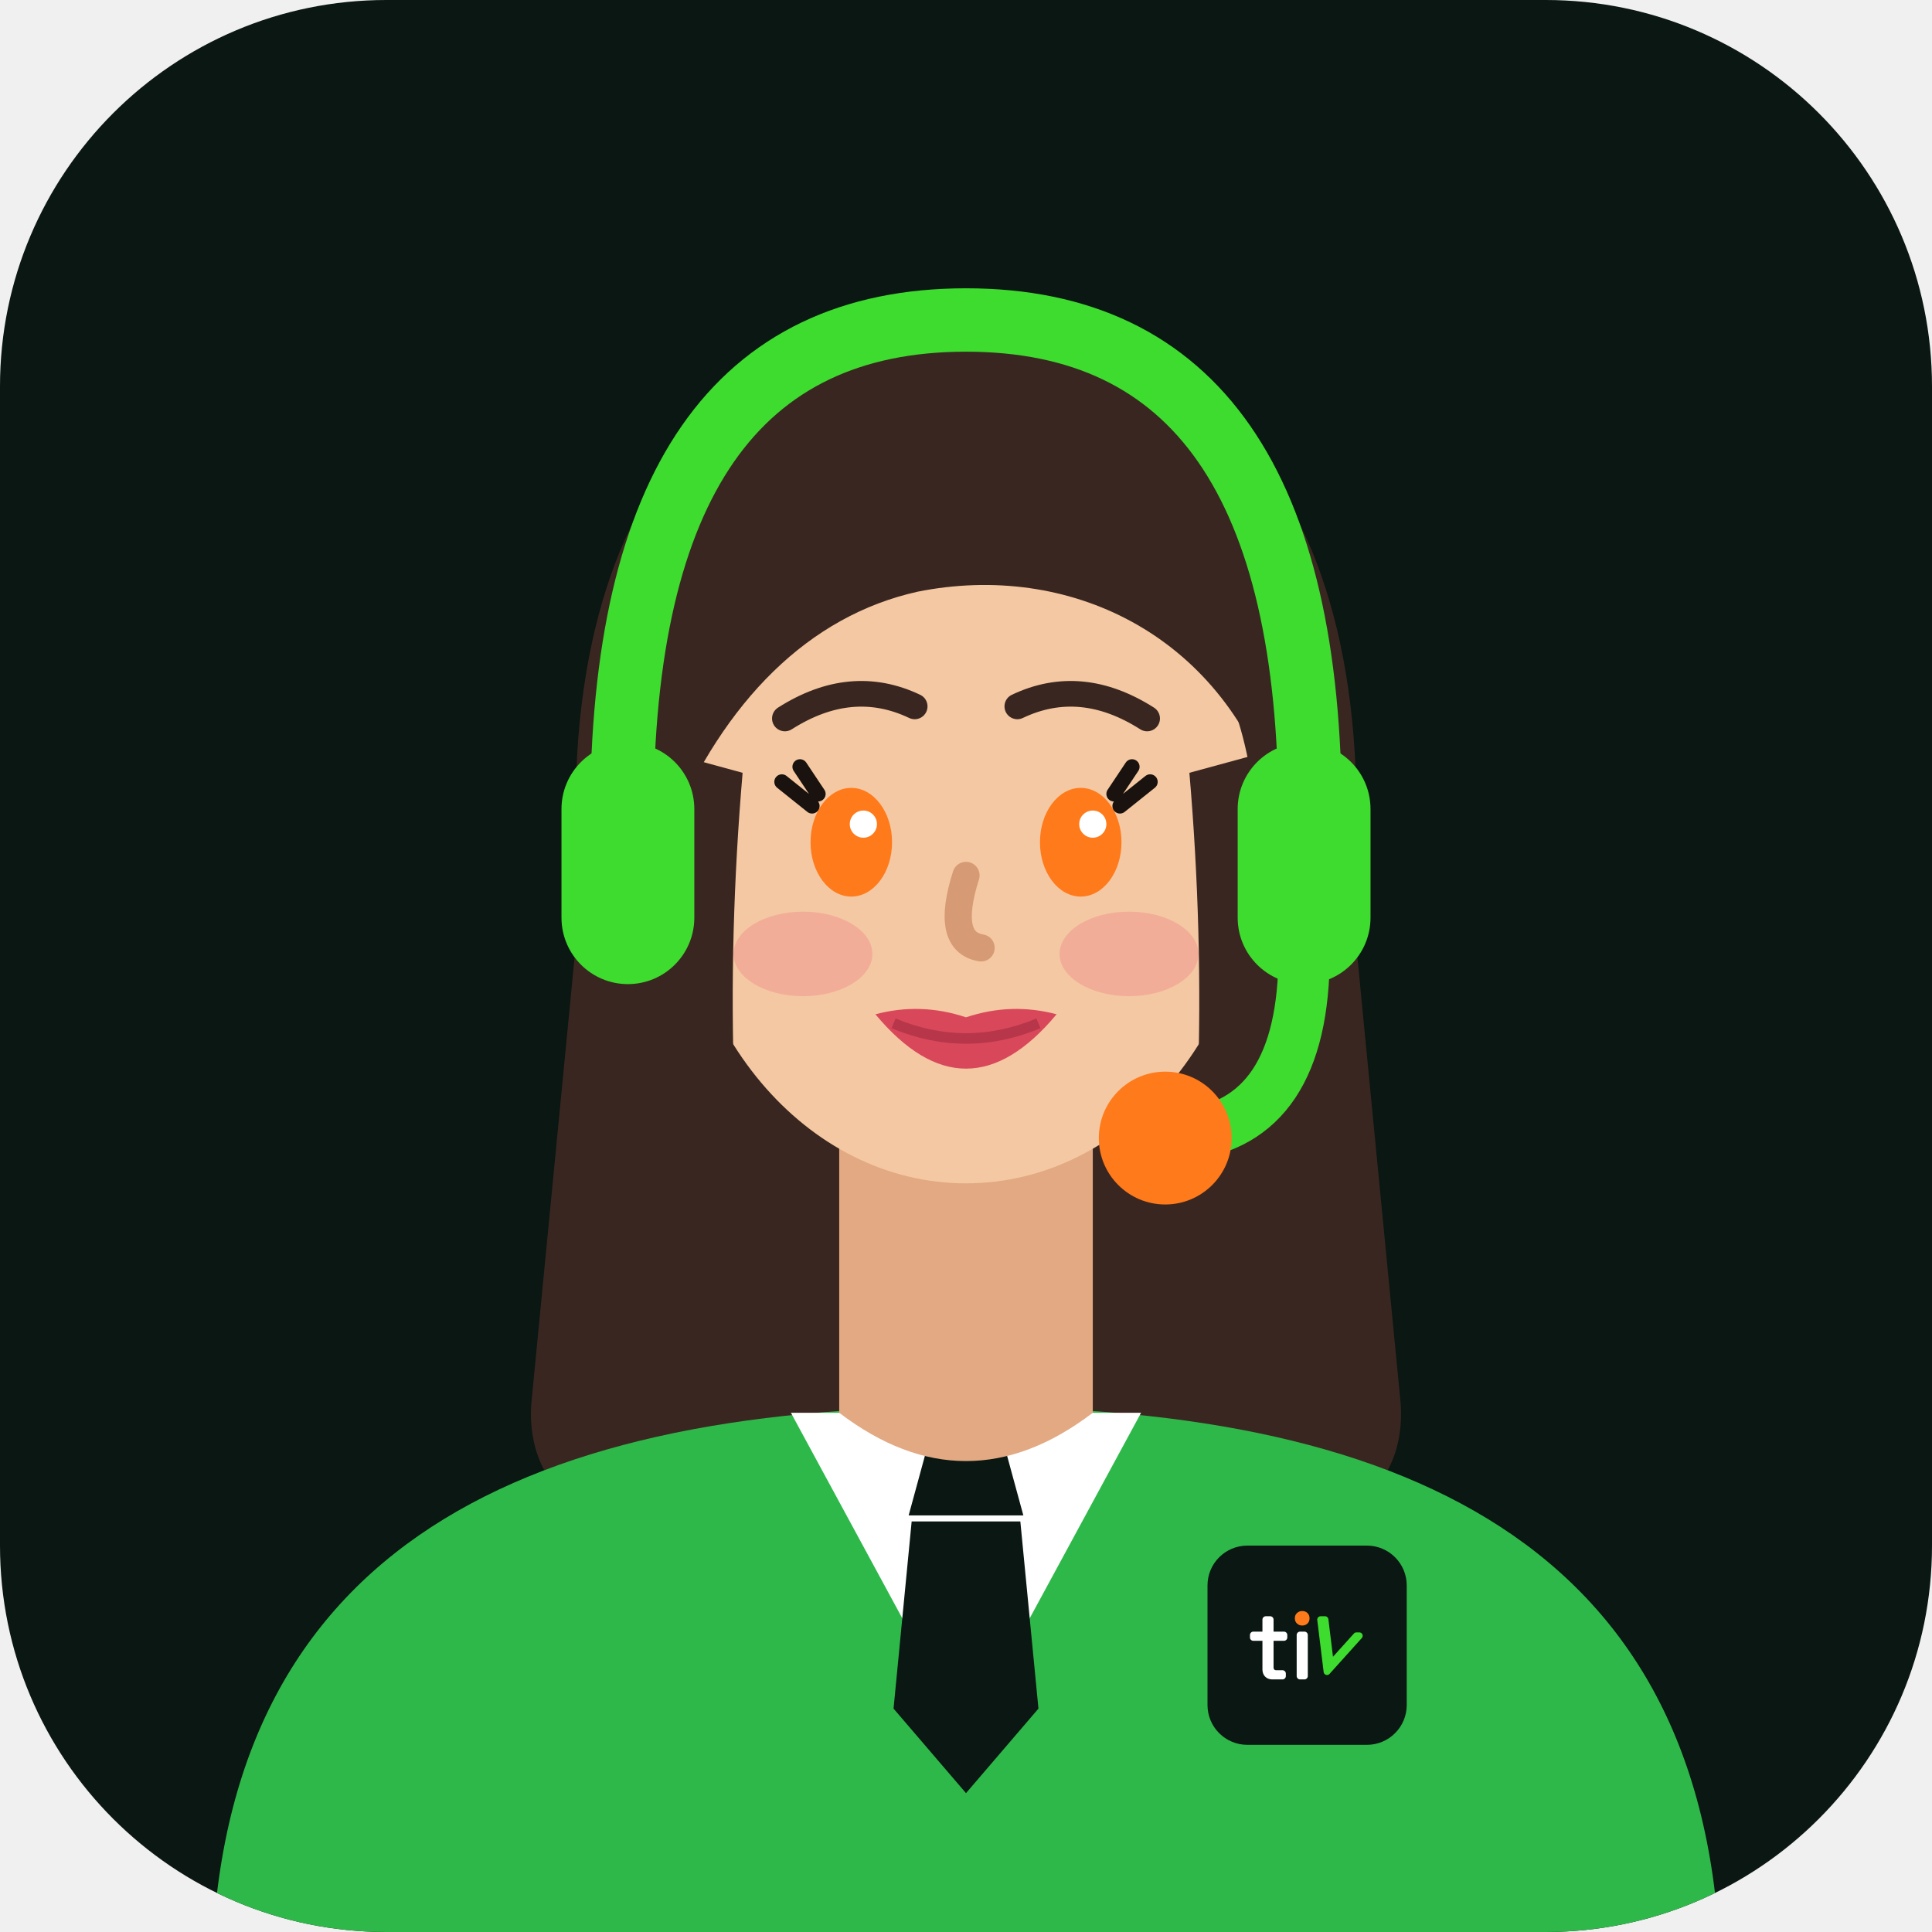
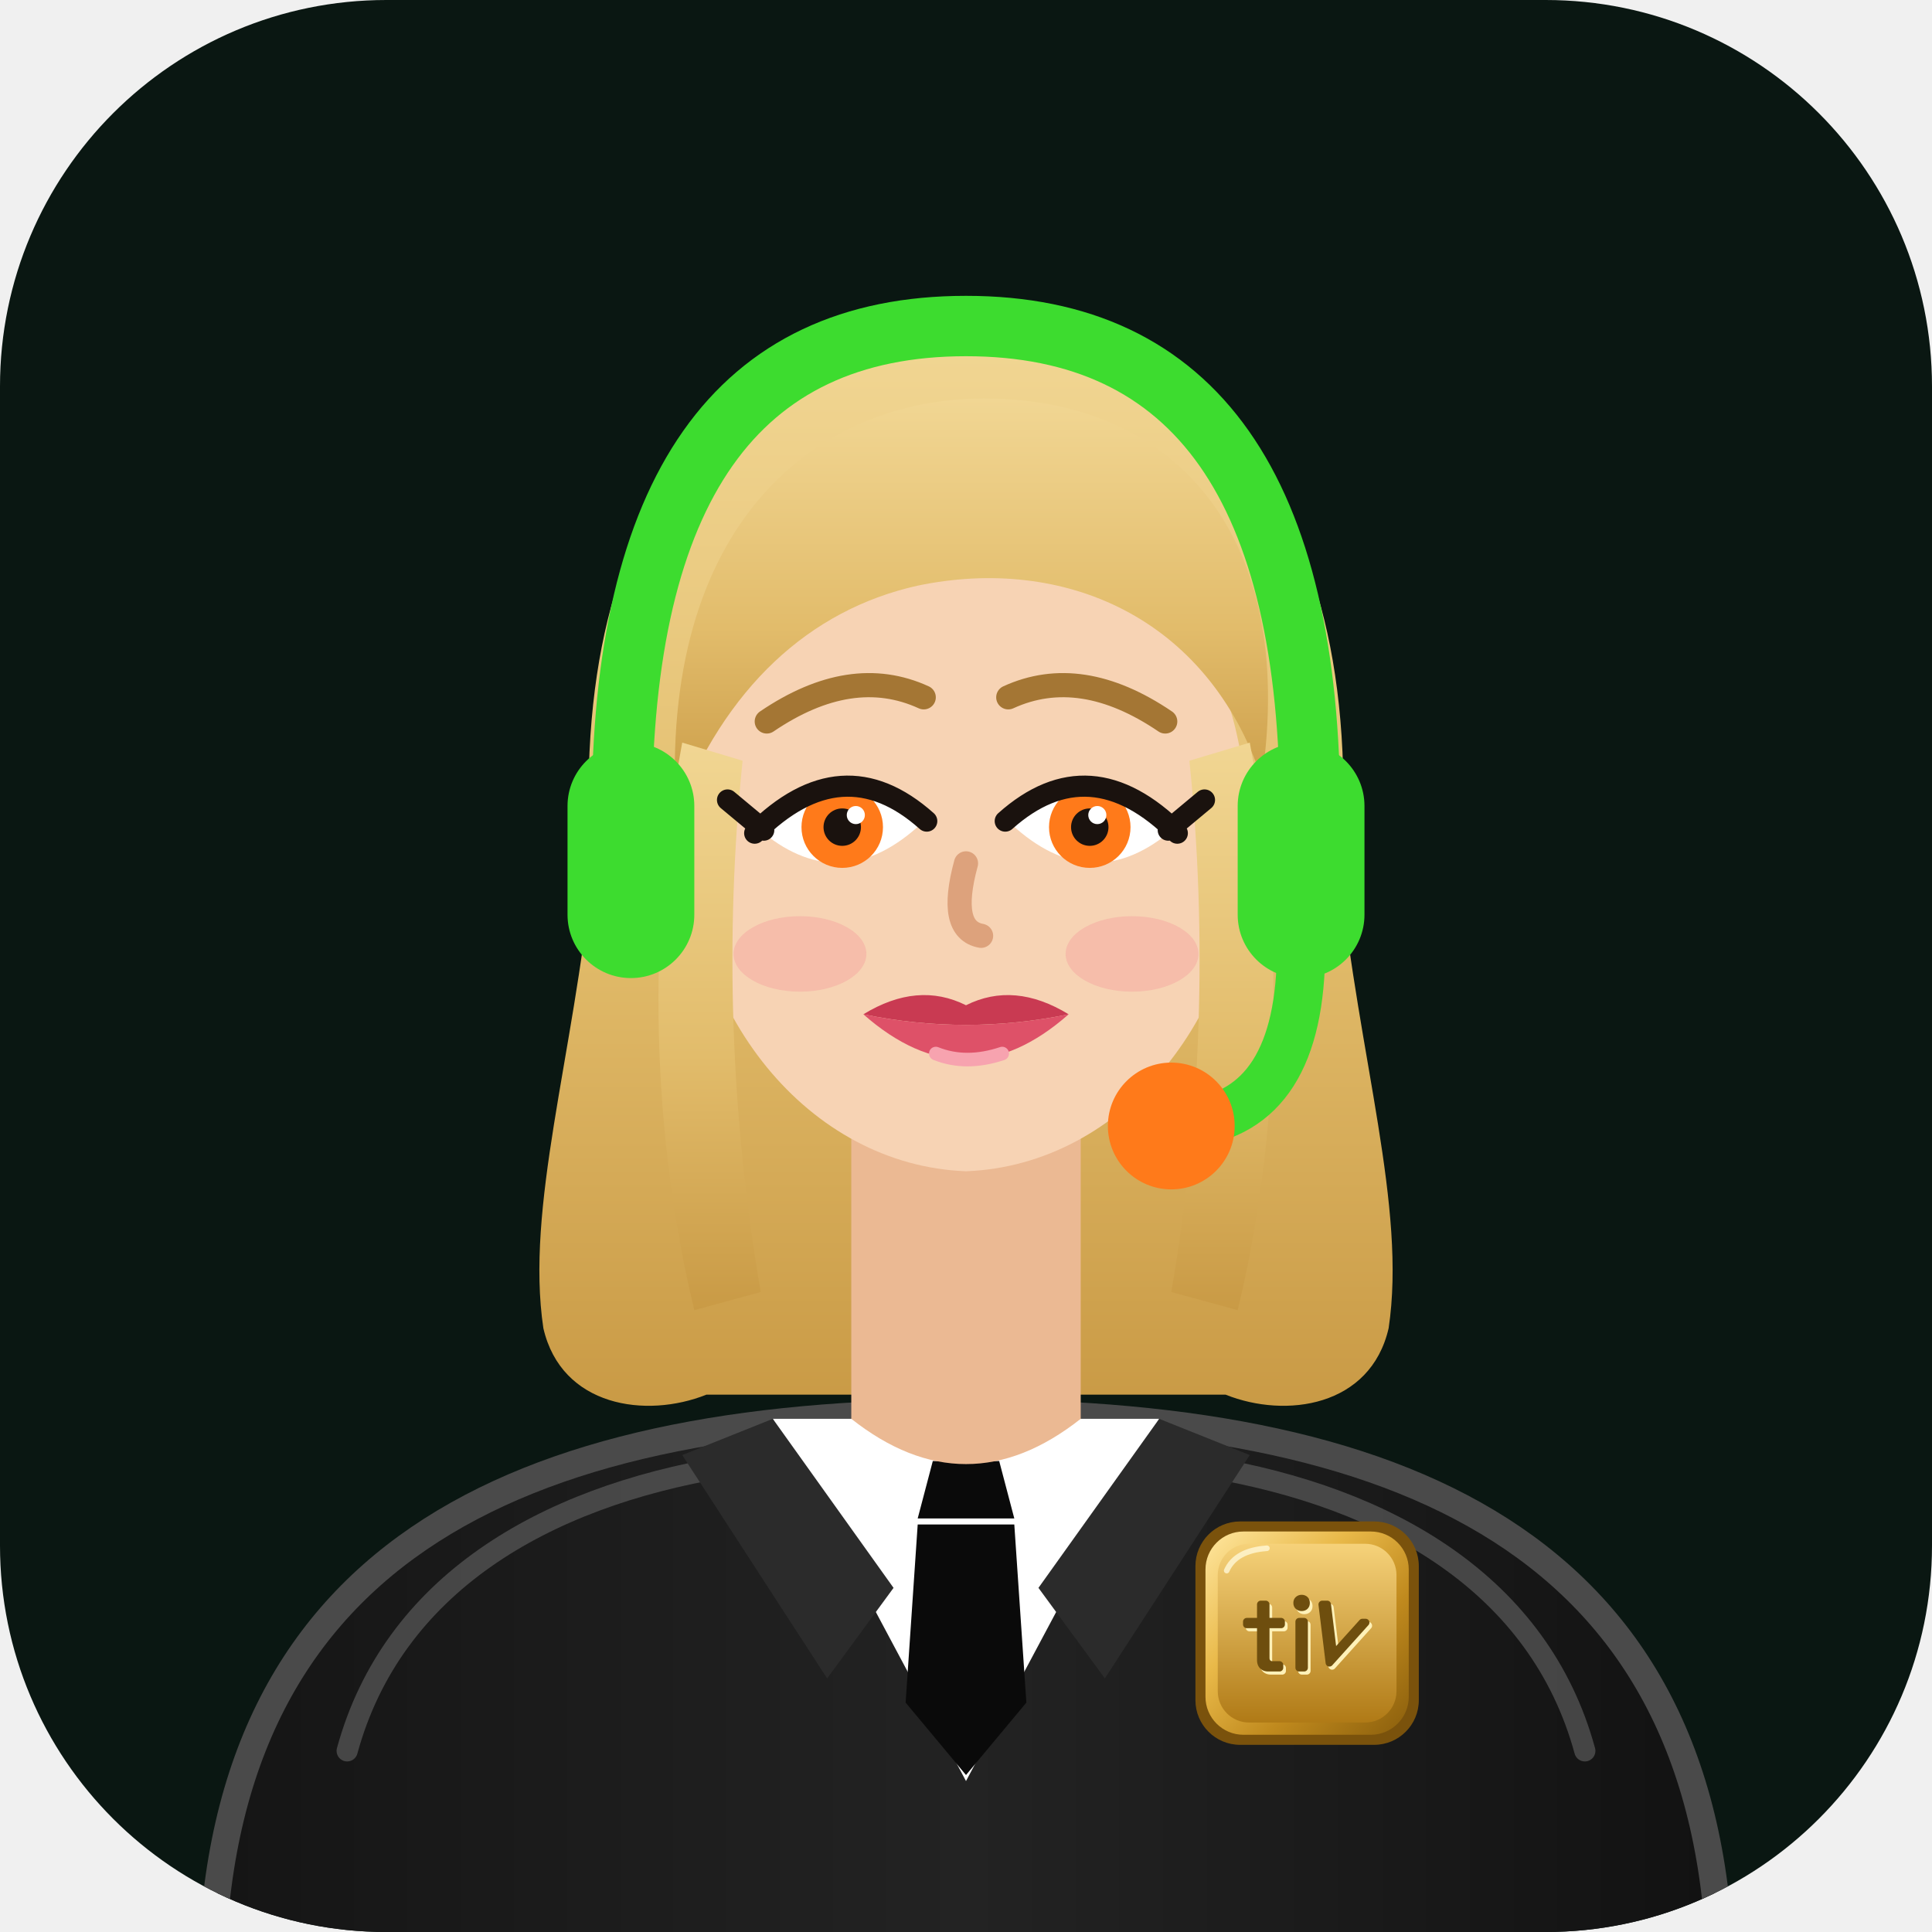
<svg xmlns="http://www.w3.org/2000/svg" viewBox="0 0 64 64" role="img" aria-label="Tika — TikAlgo AI assistant">
-   <clipPath id="fr">
-     <rect width="64" height="64" rx="12.8" />
-   </clipPath>
+   <defs>
+     <clipPath id="fr">
+       <rect width="64" height="64" rx="12.8" />
+     </clipPath>
+     <linearGradient id="hair" x1="0" y1="0" x2="0" y2="1">
+       <stop offset="0" stop-color="#F1D693" />
+       <stop offset=".55" stop-color="#E2BC6B" />
+       <stop offset="1" stop-color="#C99A45" />
+     </linearGradient>
+     <linearGradient id="suit" x1="0" y1="0" x2="1" y2="0">
+       <stop offset="0" stop-color="#151515" />
+       <stop offset=".5" stop-color="#232323" />
+       <stop offset="1" stop-color="#121212" />
+     </linearGradient>
+   </defs>
  <rect width="64" height="64" rx="12.8" fill="#0A1712" />
  <g clip-path="url(#fr)">
-     <path d="M19.2 30 C18 15.5 25 10.6 32 10.6 C39 10.6 46 15.5 44.8 30 L46.4 46.5 C46.6 49.6 44 51 41.6 50.2 L22.4 50.2 C20 51 17.4 49.6 17.6 46.5 Z" fill="#3A2620" />
-     <path d="M7 66 C7 51.5 17 46.6 32 46.6 C47 46.6 57 51.5 57 66 Z" fill="#2FB84A" />
-     <path d="M26.2 46.8 L32 57.5 L37.8 46.8 Z" fill="#FFFFFF" />
-     <path d="M30.7 48 H33.3 L33.9 50.2 H30.1 Z" fill="#0A1712" />
-     <path d="M30.2 50.4 H33.8 L34.4 56.6 L32 59.4 L29.6 56.6 Z" fill="#0A1712" />
-     <path d="M27.8 37.5 H36.2 V46.8 Q32 50 27.8 46.8 Z" fill="#E2A982" />
-     <ellipse cx="32" cy="27.8" rx="9.6" ry="11.4" fill="#F4C8A2" />
-     <ellipse cx="26.6" cy="31.6" rx="2.3" ry="1.4" fill="#F08C8C" opacity=".45" />
-     <ellipse cx="37.4" cy="31.6" rx="2.3" ry="1.4" fill="#F08C8C" opacity=".45" />
-     <path d="M22.2 27.5 C21.6 17 27 13 32.6 13 C39 13 43.2 17.4 42.2 26.4 C40.4 21 35.4 18.6 30.4 19.6 C26.8 20.4 24 23.2 22.2 27.5 Z" fill="#3A2620" />
-     <path d="M22.4 25 C21.2 32 21.4 40 23.2 47 L25.4 46.2 C24.2 39.6 24 32.6 24.6 25.6 Z" fill="#3A2620" />
-     <path d="M41.6 25 C42.8 32 42.6 40 40.8 47 L38.6 46.2 C39.8 39.6 40 32.6 39.4 25.6 Z" fill="#3A2620" />
-     <path d="M26 23.8 Q28.2 22.4 30.3 23.4" fill="none" stroke="#3A2620" stroke-width=".85" stroke-linecap="round" />
-     <path d="M33.7 23.4 Q35.8 22.4 38 23.8" fill="none" stroke="#3A2620" stroke-width=".85" stroke-linecap="round" />
-     <ellipse cx="28.2" cy="27.9" rx="1.35" ry="1.8" fill="#FF7A1A" />
-     <circle cx="28.6" cy="27.3" r=".45" fill="#FFFFFF" />
-     <ellipse cx="35.8" cy="27.9" rx="1.35" ry="1.8" fill="#FF7A1A" />
-     <circle cx="36.2" cy="27.3" r=".45" fill="#FFFFFF" />
-     <path d="M26.9 26.7 L25.9 25.9 M27.1 26.3 L26.5 25.4" fill="none" stroke="#1A120E" stroke-width=".5" stroke-linecap="round" />
-     <path d="M37.1 26.7 L38.1 25.9 M36.9 26.3 L37.5 25.4" fill="none" stroke="#1A120E" stroke-width=".5" stroke-linecap="round" />
-     <path d="M32 29 Q31.3 31.2 32.5 31.4" fill="none" stroke="#D69A74" stroke-width=".9" stroke-linecap="round" />
-     <path d="M29 33.6 Q30.5 33.2 32 33.7 Q33.5 33.2 35 33.6 Q32 37.2 29 33.6 Z" fill="#D9475A" />
-     <path d="M29.6 33.9 Q32 34.9 34.4 33.9" fill="none" stroke="#B8364A" stroke-width=".35" />
-     <path d="M20.6 27 Q20.6 10.6 32 10.6 Q43.4 10.6 43.4 27" fill="none" stroke="#3DDC2F" stroke-width="2.1" stroke-linecap="round" />
-     <rect x="18.6" y="24.6" width="4.4" height="8" rx="2.2" fill="#3DDC2F" />
-     <rect x="41" y="24.6" width="4.4" height="8" rx="2.2" fill="#3DDC2F" />
-     <path d="M43.2 31.6 Q43.2 37.2 39.2 37.6" fill="none" stroke="#3DDC2F" stroke-width="1.7" stroke-linecap="round" />
-     <circle cx="38.6" cy="37.7" r="2.2" fill="#FF7A1A" />
-     <svg x="40" y="51.2" width="6.6" height="6.6" viewBox="0 0 205.96 205.96">
-       <rect width="205.96" height="205.96" rx="41.19" fill="#0A1712" />
+     <path d="M19.6 29 C18.6 15.6 25 11 32 11 C39 11 45.4 15.6 44.4 29 C45 35 46.6 40 46 44 C45.4 46.6 42.6 47 40.6 46.2 L23.4 46.2 C21.4 47 18.6 46.6 18 44 C17.4 40 19 35 19.6 29 Z" fill="url(#hair)" />
+     <path d="M7 66 C7 51.5 17 46.8 32 46.8 C47 46.8 57 51.5 57 66 Z" fill="url(#suit)" stroke="#4A4A4A" stroke-width=".9" />
+     <path d="M11.5 58 C13 52.5 18 49.6 24 48.6" fill="none" stroke="#5A5A5A" stroke-width=".7" stroke-linecap="round" opacity=".7" />
+     <path d="M52.5 58 C51 52.5 46 49.6 40 48.6" fill="none" stroke="#5A5A5A" stroke-width=".7" stroke-linecap="round" opacity=".7" />
+     <path d="M25.6 47 L32 59 L38.4 47 Z" fill="#FFFFFF" />
+     <path d="M25.6 47 L29.6 52.6 L27.4 55.6 L22.6 48.2 Z" fill="#2B2B2B" />
+     <path d="M38.4 47 L34.4 52.6 L36.6 55.6 L41.4 48.2 Z" fill="#2B2B2B" />
+     <path d="M30.9 48.4 H33.1 L33.6 50.3 H30.4 Z" fill="#0A0A0A" />
+     <path d="M30.4 50.5 H33.6 L34 56.4 L32 58.8 L30 56.4 Z" fill="#0A0A0A" />
+     <path d="M28.2 37.6 H35.8 V47 Q32 50 28.2 47 Z" fill="#EBB993" />
+     <path d="M32 16.8 C37.4 16.8 41.3 21 41.3 27.4 C41.3 33.6 37.2 38.6 32 38.8 C26.8 38.6 22.7 33.6 22.7 27.4 C22.7 21 26.6 16.8 32 16.8 Z" fill="#F7D3B4" />
+     <ellipse cx="26.5" cy="31.6" rx="2.2" ry="1.25" fill="#F49A9A" opacity=".4" />
+     <ellipse cx="37.5" cy="31.6" rx="2.2" ry="1.25" fill="#F49A9A" opacity=".4" />
+     <path d="M22.4 27 C21.8 17.4 27 13.2 32.6 13.2 C38.8 13.2 43 17.6 41.8 25.8 C40 20.4 35.2 18.4 30.4 19.4 C26.8 20.2 24 22.8 22.4 27 Z" fill="url(#hair)" />
+     <path d="M22.6 24.6 C21.4 31 21.6 37.6 23 43.4 L25.2 42.8 C24.2 37 24 31 24.6 25.2 Z" fill="url(#hair)" />
+     <path d="M41.4 24.6 C42.6 31 42.4 37.6 41 43.4 L38.8 42.8 C39.8 37 40 31 39.4 25.2 Z" fill="url(#hair)" />
+     <path d="M25.4 23.9 Q28.2 22 30.6 23.1" fill="none" stroke="#A47634" stroke-width=".8" stroke-linecap="round" />
+     <path d="M33.4 23.1 Q35.8 22 38.6 23.9" fill="none" stroke="#A47634" stroke-width=".8" stroke-linecap="round" />
+     <path d="M25.3 27.6 Q27.9 25.1 30.5 27.3 Q27.9 29.7 25.3 27.6 Z" fill="#FFFFFF" />
+     <path d="M38.7 27.6 Q36.1 25.1 33.5 27.3 Q36.1 29.7 38.7 27.6 Z" fill="#FFFFFF" />
+     <circle cx="27.9" cy="27.4" r="1.35" fill="#FF7A1A" />
+     <circle cx="36.1" cy="27.4" r="1.35" fill="#FF7A1A" />
+     <circle cx="27.9" cy="27.4" r=".62" fill="#1A120E" />
+     <circle cx="36.1" cy="27.4" r=".62" fill="#1A120E" />
+     <circle cx="28.35" cy="27" r=".3" fill="#FFFFFF" />
+     <circle cx="36.35" cy="27" r=".3" fill="#FFFFFF" />
+     <path d="M25 27.6 Q27.9 24.7 30.7 27.2 M25.3 27.5 L24.1 26.5" fill="none" stroke="#1A120E" stroke-width=".7" stroke-linecap="round" />
+     <path d="M39 27.6 Q36.1 24.7 33.3 27.2 M38.7 27.5 L39.9 26.5" fill="none" stroke="#1A120E" stroke-width=".7" stroke-linecap="round" />
+     <path d="M32 28.6 Q31.4 30.8 32.5 31" fill="none" stroke="#DDA27C" stroke-width=".8" stroke-linecap="round" />
+     <path d="M28.6 33.6 Q30.4 32.5 32 33.3 Q33.6 32.5 35.4 33.6 Q32 34.3 28.6 33.6 Z" fill="#C93A52" />
+     <path d="M28.6 33.6 Q32 34.3 35.4 33.6 Q32 36.6 28.6 33.6 Z" fill="#DE5168" />
+     <path d="M31 34.9 Q32 35.3 33.2 34.9" fill="none" stroke="#F7A3AF" stroke-width=".45" stroke-linecap="round" />
+     <path d="M20.6 27 Q20.6 10.8 32 10.8 Q43.4 10.8 43.4 27" fill="none" stroke="#3DDC2F" stroke-width="2" stroke-linecap="round" />
+     <rect x="18.8" y="24.6" width="4.2" height="7.8" rx="2.1" fill="#3DDC2F" />
+     <rect x="41" y="24.6" width="4.2" height="7.8" rx="2.1" fill="#3DDC2F" />
+     <path d="M43.1 31.4 Q43.1 36.8 39.4 37.2" fill="none" stroke="#3DDC2F" stroke-width="1.6" stroke-linecap="round" />
+     <circle cx="38.8" cy="37.3" r="2.1" fill="#FF7A1A" />
+     <svg x="39.6" y="50.4" width="7.4" height="7.4" viewBox="0 0 205.96 205.96">
+       <defs>
+         <linearGradient id="gd" x1="0" y1="0" x2="1" y2="1">
+           <stop offset="0" stop-color="#FFE7A0" />
+           <stop offset=".35" stop-color="#E9B949" />
+           <stop offset=".65" stop-color="#C08A1E" />
+           <stop offset="1" stop-color="#8A5E0C" />
+         </linearGradient>
+         <linearGradient id="gb" x1="0" y1="0" x2="0" y2="1">
+           <stop offset="0" stop-color="#F6D27A" />
+           <stop offset="1" stop-color="#B07A16" />
+         </linearGradient>
+       </defs>
+       <rect width="205.96" height="205.96" rx="41.19" fill="#7A520C" />
+       <rect x="9.27" y="9.27" width="187.42" height="187.42" rx="35.01" fill="url(#gd)" />
+       <rect x="20.60" y="20.60" width="164.77" height="164.77" rx="28.83" fill="url(#gb)" />
+       <g transform="translate(2.47 2.88)">
+         <g transform="translate(41.19 138.33)">
+           <path d="M15.60 -49.48L15.60 -61.80L15.61 -62.06L15.64 -62.33L15.69 -62.59L15.76 -62.84L15.85 -63.09L15.95 -63.33L16.08 -63.57L16.22 -63.79L16.38 -64.00L16.55 -64.20L16.74 -64.39L16.94 -64.56L17.16 -64.71L17.38 -64.85L17.62 -64.97L17.86 -65.07L18.11 -65.16L18.37 -65.22L18.63 -65.27L18.89 -65.29L19.10 -65.30L23.60 -65.30L23.86 -65.29L24.13 -65.26L24.39 -65.21L24.64 -65.14L24.89 -65.05L25.13 -64.95L25.37 -64.82L25.59 -64.68L25.80 -64.52L26.00 -64.35L26.19 -64.16L26.36 -63.96L26.51 -63.74L26.65 -63.52L26.77 -63.28L26.87 -63.04L26.96 -62.79L27.02 -62.53L27.07 -62.27L27.09 -62.01L27.10 -61.80L27.10 -49.46L27.10 -49.41L27.10 -49.40L27.17 -49.40L37.80 -49.40L38.06 -49.39L38.33 -49.36L38.59 -49.31L38.84 -49.24L39.09 -49.15L39.33 -49.05L39.57 -48.92L39.79 -48.78L40.00 -48.62L40.20 -48.45L40.39 -48.26L40.56 -48.06L40.71 -47.84L40.85 -47.62L40.97 -47.38L41.07 -47.14L41.16 -46.89L41.22 -46.63L41.27 -46.37L41.29 -46.11L41.30 -45.90L41.30 -43.40L41.29 -43.14L41.26 -42.87L41.21 -42.61L41.14 -42.36L41.05 -42.11L40.95 -41.87L40.82 -41.63L40.68 -41.41L40.52 -41.20L40.35 -41.00L40.16 -40.81L39.96 -40.64L39.74 -40.49L39.52 -40.35L39.28 -40.23L39.04 -40.13L38.79 -40.04L38.53 -39.98L38.27 -39.93L38.01 -39.91L37.80 -39.90L27.15 -39.90L27.11 -39.90L27.10 -39.90L27.10 -39.90L27.10 -39.85L27.10 -12.53L27.10 -12.46L27.12 -12.10L27.13 -11.95L27.17 -11.66L27.20 -11.51L27.26 -11.25L27.28 -11.17L27.29 -11.14L27.38 -10.91L27.42 -10.82L27.44 -10.78L27.56 -10.57L27.58 -10.54L27.64 -10.46L27.76 -10.30L27.80 -10.26L27.85 -10.21L28.02 -10.06L28.04 -10.03L28.11 -9.98L28.29 -9.87L28.33 -9.84L28.42 -9.80L28.63 -9.71L28.68 -9.69L28.73 -9.67L28.99 -9.60L29.06 -9.58L29.08 -9.58L29.35 -9.54L29.55 -9.52L29.85 -9.50L29.94 -9.50L36.30 -9.50L36.56 -9.49L36.83 -9.46L37.09 -9.41L37.34 -9.34L37.59 -9.25L37.83 -9.15L38.07 -9.02L38.29 -8.88L38.50 -8.72L38.70 -8.55L38.89 -8.36L39.06 -8.16L39.21 -7.94L39.35 -7.72L39.47 -7.48L39.57 -7.24L39.66 -6.99L39.72 -6.73L39.77 -6.47L39.79 -6.21L39.80 -6.00L39.80 -3.50L39.79 -3.24L39.76 -2.97L39.71 -2.71L39.64 -2.46L39.55 -2.21L39.45 -1.97L39.32 -1.73L39.18 -1.51L39.02 -1.30L38.85 -1.10L38.66 -0.91L38.46 -0.74L38.24 -0.59L38.02 -0.45L37.78 -0.33L37.54 -0.23L37.29 -0.14L37.03 -0.08L36.77 -0.03L36.51 -0.01L36.30 0.00L26.15 0.00L26.06 -0.00L25.41 -0.02L25.22 -0.03L24.63 -0.07L24.44 -0.09L23.94 -0.16L23.73 -0.20L23.22 -0.30L23.01 -0.35L22.55 -0.47L22.33 -0.53L21.91 -0.67L21.67 -0.76L21.29 -0.92L21.07 -1.02L20.67 -1.22L20.45 -1.33L20.11 -1.54L19.89 -1.68L19.56 -1.91L19.36 -2.06L19.03 -2.32L18.85 -2.48L18.55 -2.76L18.36 -2.94L18.09 -3.24L17.92 -3.43L17.66 -3.75L17.50 -3.97L17.27 -4.30L17.14 -4.51L16.93 -4.87L16.81 -5.10L16.62 -5.48L16.52 -5.70L16.36 -6.09L16.28 -6.32L16.13 -6.77L16.07 -6.99L15.95 -7.45L15.90 -7.66L15.80 -8.17L15.77 -8.37L15.69 -8.93L15.67 -9.13L15.63 -9.71L15.62 -9.89L15.60 -10.56L15.60 -10.65L15.60 -39.85L15.60 -39.90L15.60 -39.90L15.59 -39.90L15.53 -39.90L6.20 -39.90L5.94 -39.91L5.67 -39.94L5.41 -39.99L5.16 -40.06L4.91 -40.15L4.67 -40.25L4.43 -40.38L4.21 -40.52L4.00 -40.68L3.80 -40.85L3.61 -41.04L3.44 -41.24L3.29 -41.46L3.15 -41.68L3.03 -41.92L2.93 -42.16L2.84 -42.41L2.78 -42.67L2.73 -42.93L2.71 -43.19L2.70 -43.40L2.70 -45.90L2.71 -46.16L2.74 -46.43L2.79 -46.69L2.86 -46.94L2.95 -47.19L3.05 -47.43L3.18 -47.67L3.32 -47.89L3.48 -48.10L3.65 -48.30L3.84 -48.49L4.04 -48.66L4.26 -48.81L4.48 -48.95L4.72 -49.07L4.96 -49.17L5.21 -49.26L5.47 -49.32L5.73 -49.37L5.99 -49.39L6.20 -49.40L15.55 -49.40L15.59 -49.40L15.60 -49.40L15.60 -49.41ZM59.26 -49.39L59.53 -49.36L59.79 -49.31L60.04 -49.24L60.29 -49.15L60.53 -49.05L60.77 -48.92L60.99 -48.78L61.20 -48.62L61.40 -48.45L61.59 -48.26L61.76 -48.06L61.91 -47.84L62.05 -47.62L62.17 -47.38L62.27 -47.14L62.36 -46.89L62.42 -46.63L62.47 -46.37L62.49 -46.11L62.50 -45.90L62.50 -3.50L62.49 -3.24L62.46 -2.97L62.41 -2.71L62.34 -2.46L62.25 -2.21L62.15 -1.97L62.02 -1.73L61.88 -1.51L61.72 -1.30L61.55 -1.10L61.36 -0.91L61.16 -0.74L60.94 -0.59L60.72 -0.45L60.48 -0.33L60.24 -0.23L59.99 -0.14L59.73 -0.08L59.47 -0.03L59.21 -0.01L59.00 0.00L54.50 0.00L54.24 -0.01L53.97 -0.04L53.71 -0.09L53.46 -0.16L53.21 -0.25L52.97 -0.35L52.73 -0.48L52.51 -0.62L52.30 -0.78L52.10 -0.95L51.91 -1.14L51.74 -1.34L51.59 -1.56L51.45 -1.78L51.33 -2.02L51.23 -2.26L51.14 -2.51L51.08 -2.77L51.03 -3.03L51.01 -3.29L51.00 -3.50L51.00 -45.90L51.01 -46.16L51.04 -46.43L51.09 -46.69L51.16 -46.94L51.25 -47.19L51.35 -47.43L51.48 -47.67L51.62 -47.89L51.78 -48.10L51.95 -48.30L52.14 -48.49L52.34 -48.66L52.56 -48.81L52.78 -48.95L53.02 -49.07L53.26 -49.17L53.51 -49.26L53.77 -49.32L54.03 -49.37L54.29 -49.39L54.50 -49.40L59.00 -49.40Z" fill="#FFF1B8" />
+           <clipPath id="tkg2">
+             <rect x="-1000" y="-48.60" width="3000" height="3000" />
+           </clipPath>
+           <path d="M80.56 -65.29L80.82 -65.26L81.08 -65.21L81.33 -65.14L81.58 -65.05L81.83 -64.95L82.06 -64.82L82.28 -64.68L82.50 -64.52L82.69 -64.35L82.88 -64.16L83.05 -63.96L83.20 -63.74L83.34 -63.52L83.46 -63.28L83.57 -63.04L83.65 -62.79L83.72 -62.53L83.77 -62.23L88.52 -23.50L88.53 -23.43L88.58 -23.48L110.16 -47.44L110.34 -47.63L110.54 -47.81L110.75 -47.97L110.97 -48.11L111.20 -48.24L111.45 -48.34L111.69 -48.44L111.95 -48.51L112.21 -48.56L112.47 -48.59L112.76 -48.60L115.72 -48.60L115.98 -48.59L116.25 -48.56L116.51 -48.51L116.76 -48.44L117.01 -48.35L117.25 -48.25L117.49 -48.12L117.71 -47.98L117.92 -47.82L118.12 -47.65L118.31 -47.46L118.48 -47.26L118.63 -47.04L118.77 -46.82L118.89 -46.58L118.99 -46.34L119.08 -46.09L119.14 -45.83L119.19 -45.57L119.21 -45.31L119.22 -45.04L119.20 -44.78L119.17 -44.52L119.12 -44.26L119.04 -44.00L118.95 -43.75L118.84 -43.51L118.71 -43.28L118.56 -43.06L118.32 -42.76L84.96 -5.71L84.78 -5.52L84.58 -5.34L84.37 -5.18L84.14 -5.04L83.91 -4.91L83.67 -4.80L83.42 -4.71L83.17 -4.64L82.91 -4.59L82.64 -4.56L82.38 -4.55L82.11 -4.56L81.85 -4.59L81.59 -4.63L81.34 -4.70L81.09 -4.79L80.84 -4.89L80.61 -5.02L80.39 -5.16L80.17 -5.32L79.97 -5.49L79.79 -5.67L79.61 -5.88L79.46 -6.09L79.32 -6.31L79.20 -6.55L79.09 -6.79L79.01 -7.04L78.94 -7.30L78.88 -7.62L72.28 -61.37L72.26 -61.64L72.26 -61.90L72.28 -62.16L72.31 -62.43L72.37 -62.69L72.45 -62.94L72.54 -63.19L72.66 -63.42L72.79 -63.65L72.94 -63.87L73.10 -64.08L73.28 -64.27L73.47 -64.45L73.68 -64.62L73.90 -64.77L74.13 -64.90L74.37 -65.01L74.61 -65.11L74.87 -65.19L75.13 -65.24L75.39 -65.28L75.76 -65.30L80.29 -65.30Z" fill="#FFF1B8" />
+           <path d="M0 0" fill="none" stroke="#FFF1B8" stroke-width="0.01" clip-path="url(#tkg2)" />
+           <path d="M56.70-55.70Q53.60-55.70 51.35-57.75Q49.10-59.80 49.10-63.20Q49.10-66.60 51.35-68.65Q53.60-70.70 56.70-70.70Q60-70.70 62.15-68.65Q64.30-66.60 64.30-63.20Q64.30-59.80 62.15-57.75Q60-55.70 56.70-55.70" fill="#FFF1B8" />
+         </g>
+       </g>
      <g transform="translate(41.19 138.33)">
-         <path d="M15.60 -49.48L15.60 -61.80L15.61 -62.06L15.64 -62.33L15.69 -62.59L15.76 -62.84L15.85 -63.09L15.95 -63.33L16.08 -63.57L16.22 -63.79L16.38 -64.00L16.55 -64.20L16.74 -64.39L16.94 -64.56L17.16 -64.71L17.38 -64.85L17.62 -64.97L17.86 -65.07L18.11 -65.16L18.37 -65.22L18.63 -65.27L18.89 -65.29L19.10 -65.30L23.60 -65.30L23.86 -65.29L24.13 -65.26L24.39 -65.21L24.64 -65.14L24.89 -65.05L25.13 -64.95L25.37 -64.82L25.59 -64.68L25.80 -64.52L26.00 -64.35L26.19 -64.16L26.36 -63.96L26.51 -63.74L26.65 -63.52L26.77 -63.28L26.87 -63.04L26.96 -62.79L27.02 -62.53L27.07 -62.27L27.09 -62.01L27.10 -61.80L27.10 -49.46L27.10 -49.41L27.10 -49.40L27.17 -49.40L37.80 -49.40L38.06 -49.39L38.33 -49.36L38.59 -49.31L38.84 -49.24L39.09 -49.15L39.33 -49.05L39.57 -48.92L39.79 -48.78L40.00 -48.62L40.20 -48.45L40.39 -48.26L40.56 -48.06L40.71 -47.84L40.85 -47.62L40.97 -47.38L41.07 -47.14L41.16 -46.89L41.22 -46.63L41.27 -46.37L41.29 -46.11L41.30 -45.90L41.30 -43.40L41.29 -43.14L41.26 -42.87L41.21 -42.61L41.14 -42.36L41.05 -42.11L40.95 -41.87L40.82 -41.63L40.68 -41.41L40.52 -41.20L40.35 -41.00L40.16 -40.81L39.96 -40.64L39.74 -40.49L39.52 -40.35L39.28 -40.23L39.04 -40.13L38.79 -40.04L38.53 -39.98L38.27 -39.93L38.01 -39.91L37.80 -39.90L27.15 -39.90L27.11 -39.90L27.10 -39.90L27.10 -39.90L27.10 -39.85L27.10 -12.53L27.10 -12.46L27.12 -12.10L27.13 -11.95L27.17 -11.66L27.20 -11.51L27.26 -11.25L27.28 -11.17L27.29 -11.14L27.38 -10.91L27.42 -10.82L27.44 -10.78L27.56 -10.57L27.58 -10.54L27.64 -10.46L27.76 -10.30L27.80 -10.26L27.85 -10.21L28.02 -10.06L28.04 -10.03L28.11 -9.98L28.29 -9.87L28.33 -9.84L28.42 -9.80L28.63 -9.71L28.68 -9.69L28.73 -9.67L28.99 -9.60L29.06 -9.58L29.08 -9.58L29.35 -9.54L29.55 -9.52L29.85 -9.50L29.94 -9.50L36.30 -9.50L36.56 -9.49L36.83 -9.46L37.09 -9.41L37.34 -9.34L37.59 -9.25L37.83 -9.15L38.07 -9.02L38.29 -8.88L38.50 -8.72L38.70 -8.55L38.89 -8.36L39.06 -8.16L39.21 -7.94L39.35 -7.72L39.47 -7.48L39.57 -7.24L39.66 -6.99L39.72 -6.73L39.77 -6.47L39.79 -6.21L39.80 -6.00L39.80 -3.50L39.79 -3.24L39.76 -2.97L39.71 -2.71L39.64 -2.46L39.55 -2.21L39.45 -1.97L39.32 -1.73L39.18 -1.51L39.02 -1.30L38.85 -1.10L38.66 -0.91L38.46 -0.74L38.24 -0.59L38.02 -0.45L37.78 -0.33L37.54 -0.23L37.29 -0.14L37.03 -0.08L36.77 -0.03L36.51 -0.01L36.30 0.00L26.15 0.00L26.06 -0.00L25.41 -0.02L25.22 -0.03L24.63 -0.07L24.44 -0.09L23.94 -0.16L23.73 -0.20L23.22 -0.30L23.01 -0.35L22.55 -0.47L22.33 -0.53L21.91 -0.67L21.67 -0.76L21.29 -0.92L21.07 -1.02L20.67 -1.22L20.45 -1.33L20.11 -1.54L19.89 -1.68L19.56 -1.91L19.36 -2.06L19.03 -2.32L18.85 -2.48L18.55 -2.76L18.36 -2.94L18.09 -3.24L17.92 -3.43L17.66 -3.75L17.50 -3.97L17.27 -4.30L17.14 -4.51L16.93 -4.87L16.81 -5.10L16.62 -5.48L16.52 -5.70L16.36 -6.09L16.28 -6.32L16.13 -6.77L16.07 -6.99L15.95 -7.45L15.90 -7.66L15.80 -8.17L15.77 -8.37L15.69 -8.93L15.67 -9.13L15.63 -9.71L15.62 -9.89L15.60 -10.56L15.60 -10.65L15.60 -39.85L15.60 -39.90L15.60 -39.90L15.59 -39.90L15.53 -39.90L6.20 -39.90L5.94 -39.91L5.67 -39.94L5.41 -39.99L5.16 -40.06L4.91 -40.15L4.67 -40.25L4.43 -40.38L4.21 -40.52L4.00 -40.68L3.80 -40.85L3.61 -41.04L3.44 -41.24L3.29 -41.46L3.15 -41.68L3.03 -41.92L2.93 -42.16L2.84 -42.41L2.78 -42.67L2.73 -42.93L2.71 -43.19L2.70 -43.40L2.70 -45.90L2.71 -46.16L2.74 -46.43L2.79 -46.69L2.86 -46.94L2.95 -47.19L3.05 -47.43L3.18 -47.67L3.32 -47.89L3.48 -48.10L3.65 -48.30L3.84 -48.49L4.04 -48.66L4.26 -48.81L4.48 -48.95L4.72 -49.07L4.96 -49.17L5.21 -49.26L5.47 -49.32L5.73 -49.37L5.99 -49.39L6.20 -49.40L15.55 -49.40L15.59 -49.40L15.60 -49.40L15.60 -49.41ZM59.26 -49.39L59.53 -49.36L59.79 -49.31L60.04 -49.24L60.29 -49.15L60.53 -49.05L60.77 -48.92L60.99 -48.78L61.20 -48.62L61.40 -48.45L61.59 -48.26L61.76 -48.06L61.91 -47.84L62.05 -47.62L62.17 -47.38L62.27 -47.14L62.36 -46.89L62.42 -46.63L62.47 -46.37L62.49 -46.11L62.50 -45.90L62.50 -3.50L62.49 -3.24L62.46 -2.97L62.41 -2.71L62.34 -2.46L62.25 -2.21L62.15 -1.97L62.02 -1.73L61.88 -1.51L61.72 -1.30L61.55 -1.10L61.36 -0.91L61.16 -0.74L60.94 -0.59L60.72 -0.45L60.48 -0.33L60.24 -0.23L59.99 -0.14L59.73 -0.08L59.47 -0.03L59.21 -0.01L59.00 0.00L54.50 0.00L54.24 -0.01L53.97 -0.04L53.71 -0.09L53.46 -0.16L53.21 -0.25L52.97 -0.35L52.73 -0.48L52.51 -0.62L52.30 -0.78L52.10 -0.95L51.91 -1.14L51.74 -1.34L51.59 -1.56L51.45 -1.78L51.33 -2.02L51.23 -2.26L51.14 -2.51L51.08 -2.77L51.03 -3.03L51.01 -3.29L51.00 -3.50L51.00 -45.90L51.01 -46.16L51.04 -46.43L51.09 -46.69L51.16 -46.94L51.25 -47.19L51.35 -47.43L51.48 -47.67L51.62 -47.89L51.78 -48.10L51.95 -48.30L52.14 -48.49L52.34 -48.66L52.56 -48.81L52.78 -48.95L53.02 -49.07L53.26 -49.17L53.51 -49.26L53.77 -49.32L54.03 -49.37L54.29 -49.39L54.50 -49.40L59.00 -49.40Z" fill="#FFFFFF" />
-         <clipPath id="tkm">
+         <path d="M15.60 -49.48L15.60 -61.80L15.61 -62.06L15.64 -62.33L15.69 -62.59L15.76 -62.84L15.85 -63.09L15.95 -63.33L16.08 -63.57L16.22 -63.79L16.38 -64.00L16.55 -64.20L16.74 -64.39L16.94 -64.56L17.16 -64.71L17.38 -64.85L17.62 -64.97L17.86 -65.07L18.11 -65.16L18.37 -65.22L18.63 -65.27L18.89 -65.29L19.10 -65.30L23.60 -65.30L23.86 -65.29L24.13 -65.26L24.39 -65.21L24.64 -65.14L24.89 -65.05L25.13 -64.95L25.37 -64.82L25.59 -64.68L25.80 -64.52L26.00 -64.35L26.19 -64.16L26.36 -63.96L26.51 -63.74L26.65 -63.52L26.77 -63.28L26.87 -63.04L26.96 -62.79L27.02 -62.53L27.07 -62.27L27.09 -62.01L27.10 -61.80L27.10 -49.46L27.10 -49.41L27.10 -49.40L27.17 -49.40L37.80 -49.40L38.06 -49.39L38.33 -49.36L38.59 -49.31L38.84 -49.24L39.09 -49.15L39.33 -49.05L39.57 -48.92L39.79 -48.78L40.00 -48.62L40.20 -48.45L40.39 -48.26L40.56 -48.06L40.71 -47.84L40.85 -47.62L40.97 -47.38L41.07 -47.14L41.16 -46.89L41.22 -46.63L41.27 -46.37L41.29 -46.11L41.30 -45.90L41.30 -43.40L41.29 -43.14L41.26 -42.87L41.21 -42.61L41.14 -42.36L41.05 -42.11L40.95 -41.87L40.82 -41.63L40.68 -41.41L40.52 -41.20L40.35 -41.00L40.16 -40.81L39.96 -40.64L39.74 -40.49L39.52 -40.35L39.28 -40.23L39.04 -40.13L38.79 -40.04L38.53 -39.98L38.27 -39.93L38.01 -39.91L37.80 -39.90L27.15 -39.90L27.11 -39.90L27.10 -39.90L27.10 -39.90L27.10 -39.85L27.10 -12.53L27.10 -12.46L27.12 -12.10L27.13 -11.95L27.17 -11.66L27.20 -11.51L27.26 -11.25L27.28 -11.17L27.29 -11.14L27.38 -10.91L27.42 -10.82L27.44 -10.78L27.56 -10.57L27.58 -10.54L27.64 -10.46L27.76 -10.30L27.80 -10.26L27.85 -10.21L28.02 -10.06L28.04 -10.03L28.11 -9.98L28.29 -9.87L28.33 -9.84L28.42 -9.80L28.63 -9.71L28.68 -9.69L28.73 -9.67L28.99 -9.60L29.06 -9.58L29.08 -9.58L29.35 -9.54L29.55 -9.52L29.85 -9.50L29.94 -9.50L36.30 -9.50L36.56 -9.49L36.83 -9.46L37.09 -9.41L37.34 -9.34L37.59 -9.25L37.83 -9.15L38.07 -9.02L38.29 -8.88L38.50 -8.72L38.70 -8.55L38.89 -8.36L39.06 -8.16L39.21 -7.94L39.35 -7.72L39.47 -7.48L39.57 -7.24L39.66 -6.99L39.72 -6.73L39.77 -6.47L39.79 -6.21L39.80 -6.00L39.80 -3.50L39.79 -3.24L39.76 -2.97L39.71 -2.71L39.64 -2.46L39.55 -2.21L39.45 -1.97L39.32 -1.73L39.18 -1.51L39.02 -1.30L38.85 -1.10L38.66 -0.91L38.46 -0.74L38.24 -0.59L38.02 -0.45L37.78 -0.33L37.54 -0.23L37.29 -0.14L37.03 -0.08L36.77 -0.03L36.51 -0.01L36.30 0.00L26.15 0.00L26.06 -0.00L25.41 -0.02L25.22 -0.03L24.63 -0.07L24.44 -0.09L23.94 -0.16L23.73 -0.20L23.22 -0.30L23.01 -0.35L22.55 -0.47L22.33 -0.53L21.91 -0.67L21.67 -0.76L21.29 -0.92L21.07 -1.02L20.67 -1.22L20.45 -1.33L20.11 -1.54L19.89 -1.68L19.56 -1.91L19.36 -2.06L19.03 -2.32L18.85 -2.48L18.55 -2.76L18.36 -2.94L18.09 -3.24L17.92 -3.43L17.66 -3.75L17.50 -3.97L17.27 -4.30L17.14 -4.51L16.93 -4.87L16.81 -5.10L16.62 -5.48L16.52 -5.70L16.36 -6.09L16.28 -6.32L16.13 -6.77L16.07 -6.99L15.95 -7.45L15.90 -7.66L15.80 -8.17L15.77 -8.37L15.69 -8.93L15.67 -9.13L15.63 -9.71L15.62 -9.89L15.60 -10.56L15.60 -10.65L15.60 -39.85L15.60 -39.90L15.60 -39.90L15.59 -39.90L15.53 -39.90L6.20 -39.90L5.94 -39.91L5.67 -39.94L5.41 -39.99L5.16 -40.06L4.91 -40.15L4.67 -40.25L4.43 -40.38L4.21 -40.52L4.00 -40.68L3.80 -40.85L3.61 -41.04L3.44 -41.24L3.29 -41.46L3.15 -41.68L3.03 -41.92L2.93 -42.16L2.84 -42.41L2.78 -42.67L2.73 -42.93L2.71 -43.19L2.70 -43.40L2.70 -45.90L2.71 -46.16L2.74 -46.43L2.79 -46.69L2.86 -46.94L2.95 -47.19L3.05 -47.43L3.18 -47.67L3.32 -47.89L3.48 -48.10L3.65 -48.30L3.84 -48.49L4.04 -48.66L4.26 -48.81L4.48 -48.95L4.72 -49.07L4.96 -49.17L5.21 -49.26L5.47 -49.32L5.73 -49.37L5.99 -49.39L6.20 -49.40L15.55 -49.40L15.59 -49.40L15.60 -49.40L15.60 -49.41ZM59.26 -49.39L59.53 -49.36L59.79 -49.31L60.04 -49.24L60.29 -49.15L60.53 -49.05L60.77 -48.92L60.99 -48.78L61.20 -48.62L61.40 -48.45L61.59 -48.26L61.76 -48.06L61.91 -47.84L62.05 -47.62L62.17 -47.38L62.27 -47.14L62.36 -46.89L62.42 -46.63L62.47 -46.37L62.49 -46.11L62.50 -45.90L62.50 -3.50L62.49 -3.24L62.46 -2.97L62.41 -2.71L62.34 -2.46L62.25 -2.21L62.15 -1.97L62.02 -1.73L61.88 -1.51L61.72 -1.30L61.55 -1.10L61.36 -0.91L61.16 -0.74L60.94 -0.59L60.72 -0.45L60.48 -0.33L60.24 -0.23L59.99 -0.14L59.73 -0.08L59.47 -0.03L59.21 -0.01L59.00 0.00L54.50 0.00L54.24 -0.01L53.97 -0.04L53.71 -0.09L53.46 -0.16L53.21 -0.25L52.97 -0.35L52.73 -0.48L52.51 -0.62L52.30 -0.78L52.10 -0.95L51.91 -1.14L51.74 -1.34L51.59 -1.56L51.45 -1.78L51.33 -2.02L51.23 -2.26L51.14 -2.51L51.08 -2.77L51.03 -3.03L51.01 -3.29L51.00 -3.50L51.00 -45.90L51.01 -46.16L51.04 -46.43L51.09 -46.69L51.16 -46.94L51.25 -47.19L51.35 -47.43L51.48 -47.67L51.62 -47.89L51.78 -48.10L51.95 -48.30L52.14 -48.49L52.34 -48.66L52.56 -48.81L52.78 -48.95L53.02 -49.07L53.26 -49.17L53.51 -49.26L53.77 -49.32L54.03 -49.37L54.29 -49.39L54.50 -49.40L59.00 -49.40Z" fill="#6E4E0E" />
+         <clipPath id="tkg">
          <rect x="-1000" y="-48.60" width="3000" height="3000" />
        </clipPath>
-         <path d="M80.56 -65.29L80.82 -65.26L81.08 -65.21L81.33 -65.14L81.58 -65.05L81.83 -64.95L82.06 -64.82L82.28 -64.68L82.50 -64.52L82.69 -64.35L82.88 -64.16L83.05 -63.96L83.20 -63.74L83.34 -63.52L83.46 -63.28L83.57 -63.04L83.65 -62.79L83.72 -62.53L83.77 -62.23L88.52 -23.50L88.53 -23.43L88.58 -23.48L110.16 -47.44L110.34 -47.63L110.54 -47.81L110.75 -47.97L110.97 -48.11L111.20 -48.24L111.45 -48.34L111.69 -48.44L111.95 -48.51L112.21 -48.56L112.47 -48.59L112.76 -48.60L115.72 -48.60L115.98 -48.59L116.25 -48.56L116.51 -48.51L116.76 -48.44L117.01 -48.35L117.25 -48.25L117.49 -48.12L117.71 -47.98L117.92 -47.82L118.12 -47.65L118.31 -47.46L118.48 -47.26L118.63 -47.04L118.77 -46.82L118.89 -46.58L118.99 -46.34L119.08 -46.09L119.14 -45.83L119.19 -45.57L119.21 -45.31L119.22 -45.04L119.20 -44.78L119.17 -44.52L119.12 -44.26L119.04 -44.00L118.95 -43.75L118.84 -43.51L118.71 -43.28L118.56 -43.06L118.32 -42.76L84.96 -5.71L84.78 -5.52L84.58 -5.34L84.37 -5.18L84.14 -5.04L83.91 -4.91L83.67 -4.80L83.42 -4.71L83.17 -4.64L82.91 -4.59L82.64 -4.56L82.38 -4.55L82.11 -4.56L81.85 -4.59L81.59 -4.63L81.34 -4.70L81.09 -4.79L80.84 -4.89L80.61 -5.02L80.39 -5.16L80.17 -5.32L79.97 -5.49L79.79 -5.67L79.61 -5.88L79.46 -6.09L79.32 -6.31L79.20 -6.55L79.09 -6.79L79.01 -7.04L78.94 -7.30L78.88 -7.62L72.28 -61.37L72.26 -61.64L72.26 -61.90L72.28 -62.16L72.31 -62.43L72.37 -62.69L72.45 -62.94L72.54 -63.19L72.66 -63.42L72.79 -63.65L72.94 -63.87L73.10 -64.08L73.28 -64.27L73.47 -64.45L73.68 -64.62L73.90 -64.77L74.13 -64.90L74.37 -65.01L74.61 -65.11L74.87 -65.19L75.13 -65.24L75.39 -65.28L75.76 -65.30L80.29 -65.30Z" fill="#3DDC2F" />
-         <path d="M0 0" fill="none" stroke="#3DDC2F" stroke-width="0.01" clip-path="url(#tkm)" />
-         <path d="M56.70-55.70Q53.60-55.70 51.35-57.75Q49.10-59.80 49.10-63.20Q49.10-66.60 51.35-68.65Q53.60-70.70 56.70-70.70Q60-70.70 62.15-68.65Q64.30-66.60 64.30-63.20Q64.30-59.80 62.15-57.75Q60-55.70 56.70-55.70" fill="#FF7A1A" />
+         <path d="M80.56 -65.29L80.82 -65.26L81.08 -65.21L81.33 -65.14L81.58 -65.05L81.83 -64.95L82.06 -64.82L82.28 -64.68L82.50 -64.52L82.69 -64.35L82.88 -64.16L83.05 -63.96L83.20 -63.74L83.34 -63.52L83.46 -63.28L83.57 -63.04L83.65 -62.79L83.72 -62.53L83.77 -62.23L88.52 -23.50L88.53 -23.43L88.58 -23.48L110.16 -47.44L110.34 -47.63L110.54 -47.81L110.75 -47.97L110.97 -48.11L111.20 -48.24L111.45 -48.34L111.69 -48.44L111.95 -48.51L112.21 -48.56L112.47 -48.59L112.76 -48.60L115.72 -48.60L115.98 -48.59L116.25 -48.56L116.51 -48.51L116.76 -48.44L117.01 -48.35L117.25 -48.25L117.49 -48.12L117.71 -47.98L117.92 -47.82L118.12 -47.65L118.31 -47.46L118.48 -47.26L118.63 -47.04L118.77 -46.82L118.89 -46.58L118.99 -46.34L119.08 -46.09L119.14 -45.83L119.19 -45.57L119.21 -45.31L119.22 -45.04L119.20 -44.78L119.17 -44.52L119.12 -44.26L119.04 -44.00L118.95 -43.75L118.84 -43.51L118.71 -43.28L118.56 -43.06L118.32 -42.76L84.96 -5.71L84.78 -5.52L84.58 -5.34L84.37 -5.18L84.14 -5.04L83.91 -4.91L83.67 -4.80L83.42 -4.71L83.17 -4.64L82.91 -4.59L82.64 -4.56L82.38 -4.55L82.11 -4.56L81.85 -4.59L81.59 -4.63L81.34 -4.70L81.09 -4.79L80.84 -4.89L80.61 -5.02L80.39 -5.16L80.17 -5.32L79.97 -5.49L79.79 -5.67L79.61 -5.88L79.46 -6.09L79.32 -6.31L79.20 -6.55L79.09 -6.79L79.01 -7.04L78.94 -7.30L78.88 -7.62L72.28 -61.37L72.26 -61.64L72.26 -61.90L72.28 -62.16L72.31 -62.43L72.37 -62.69L72.45 -62.94L72.54 -63.19L72.66 -63.42L72.79 -63.65L72.94 -63.87L73.10 -64.08L73.28 -64.27L73.47 -64.45L73.68 -64.62L73.90 -64.77L74.13 -64.90L74.37 -65.01L74.61 -65.11L74.87 -65.19L75.13 -65.24L75.39 -65.28L75.76 -65.30L80.29 -65.30Z" fill="#6E4E0E" />
+         <path d="M0 0" fill="none" stroke="#6E4E0E" stroke-width="0.01" clip-path="url(#tkg)" />
+         <path d="M56.70-55.70Q53.60-55.70 51.35-57.75Q49.10-59.80 49.10-63.20Q49.10-66.60 51.35-68.65Q53.60-70.70 56.70-70.70Q60-70.70 62.15-68.65Q64.30-66.60 64.30-63.20Q64.30-59.80 62.15-57.75Q60-55.70 56.70-55.70" fill="#6E4E0E" />
      </g>
+       <path d="M28.83 45.31 Q37.07 26.77 65.91 24.72" fill="none" stroke="#FFF7D6" stroke-width="5.15" stroke-linecap="round" opacity=".8" />
    </svg>
  </g>
</svg>
